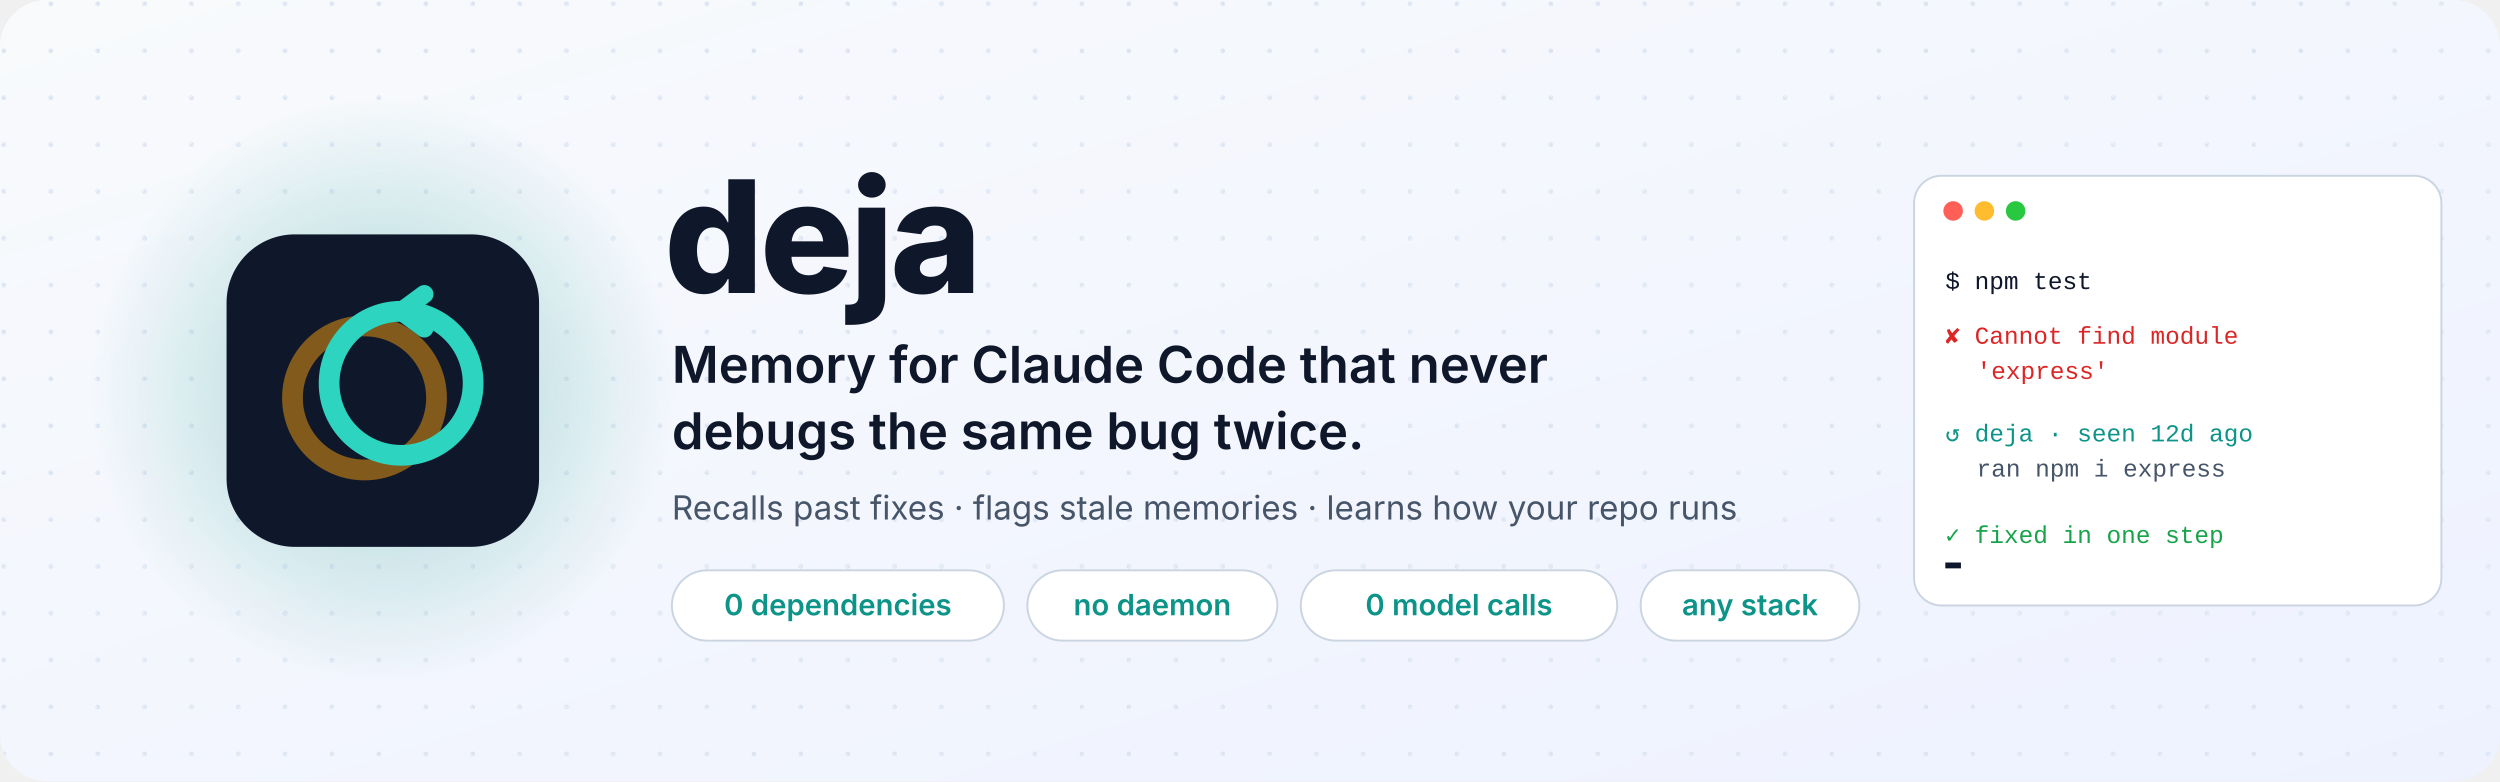
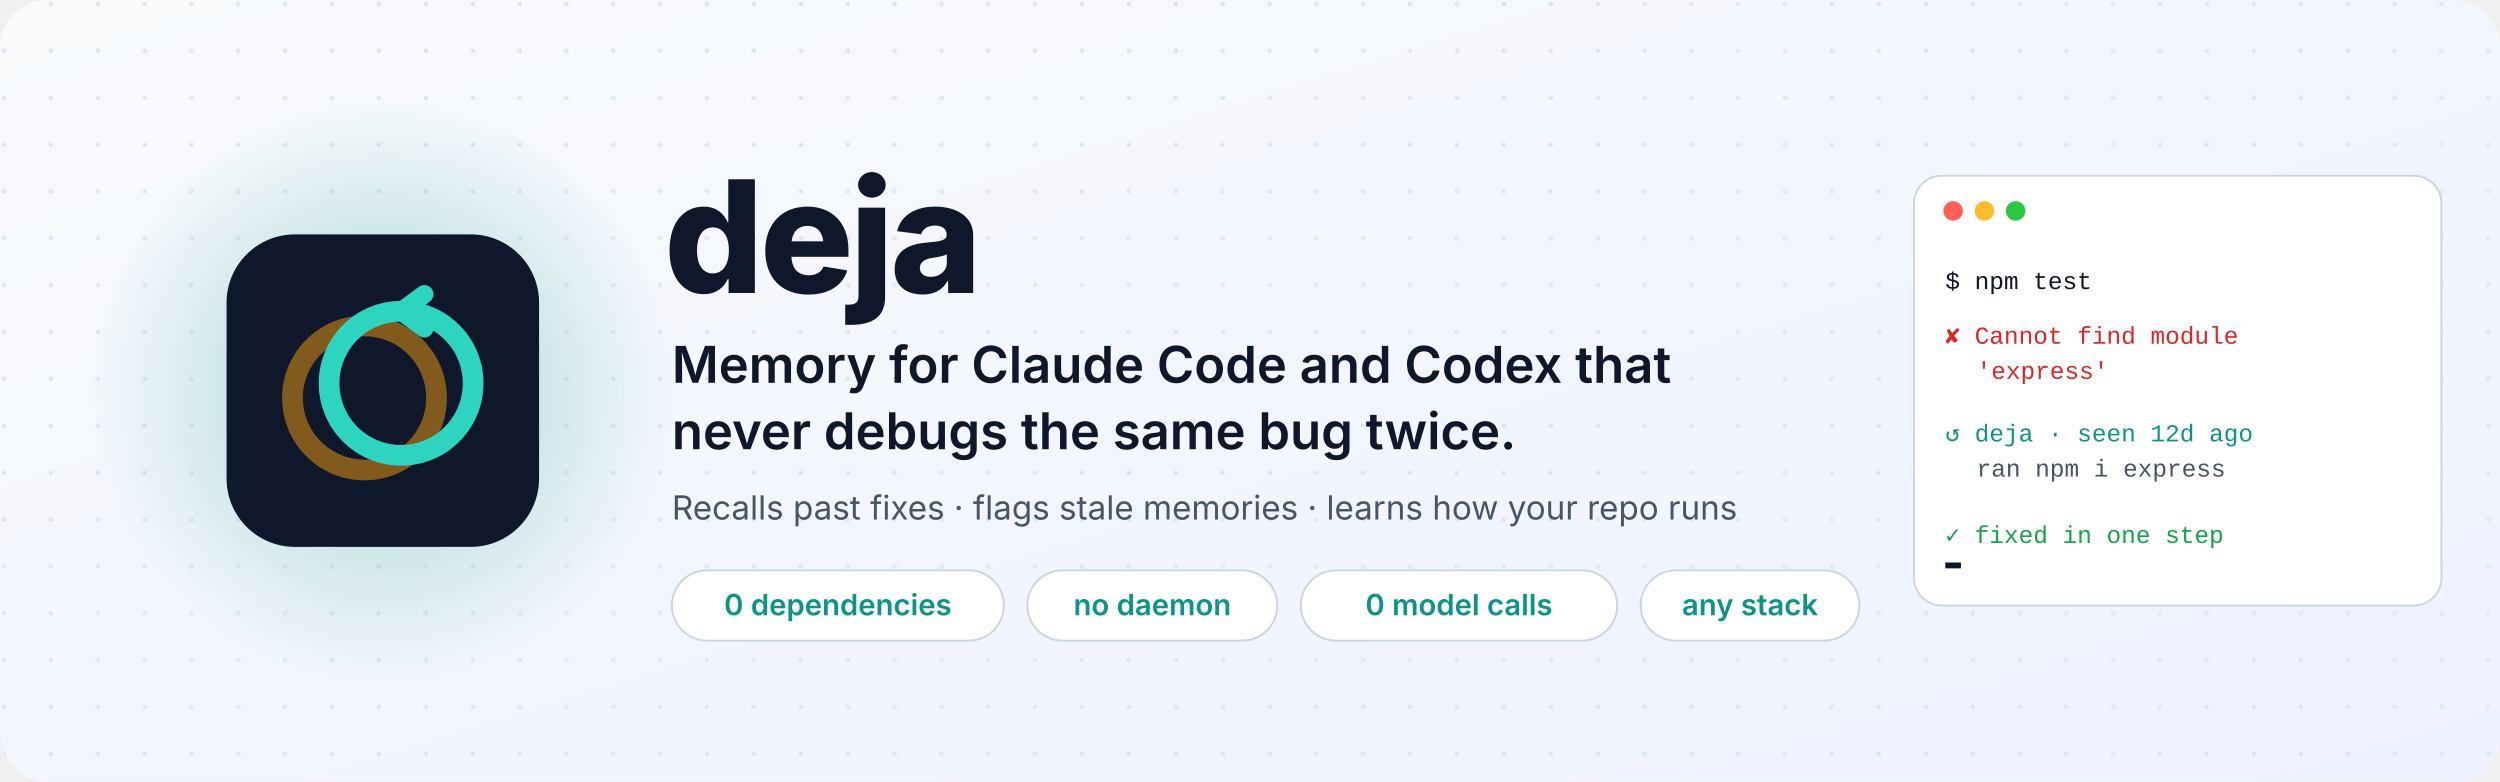
- <svg xmlns="http://www.w3.org/2000/svg" width="1280" height="400" viewBox="0 0 1280 400" role="img" aria-label="deja: memory for Claude Code that never debugs the same bug twice. Zero dependencies, no daemon, no extra model calls.">
+ <svg xmlns="http://www.w3.org/2000/svg" width="1280" height="400" viewBox="0 0 1280 400" role="img" aria-label="deja: memory for Claude Code and Codex that never debugs the same bug twice. Zero dependencies, no daemon, no extra model calls.">
  <defs>
    <linearGradient id="bg" x1="0" y1="0" x2="1" y2="1">
      <stop offset="0" stop-color="#f8fafc" />
      <stop offset="1" stop-color="#eef2ff" />
    </linearGradient>
    <pattern id="dots" width="24" height="24" patternUnits="userSpaceOnUse">
      <circle cx="2" cy="2" r="1.2" fill="#dbe3f0" />
    </pattern>
    <radialGradient id="glow" cx="0.5" cy="0.5" r="0.5">
      <stop offset="0" stop-color="#0d9488" stop-opacity="0.35" />
      <stop offset="1" stop-color="#0d9488" stop-opacity="0" />
    </radialGradient>
    <style>
      .t { font-family: -apple-system, BlinkMacSystemFont, "Segoe UI", Inter, Helvetica, Arial, sans-serif; }
      .m { font-family: ui-monospace, SFMono-Regular, Menlo, Consolas, "Liberation Mono", monospace; }
      .ring { transform-origin: 196px 200px; animation: echo 4s ease-out infinite; }
      .ring.r2 { animation-delay: 1.33s; } .ring.r3 { animation-delay: 2.66s; }
      @keyframes echo { 0% { transform: scale(0.55); opacity: 0.9; } 100% { transform: scale(1.9); opacity: 0; } }
      .l1, .l2, .l3, .l4 { animation: show 9s infinite both; }
      .l2 { animation-delay: 1.2s; } .l3 { animation-delay: 2.4s; } .l4 { animation-delay: 3.6s; }
      @keyframes show { 0% { opacity: 0; transform: translateY(6px); } 5% { opacity: 1; transform: none; } 85% { opacity: 1; } 95%, 100% { opacity: 0; } }
      .cursor { animation: blink 1s steps(1) infinite; } @keyframes blink { 50% { opacity: 0; } }
      @media (prefers-reduced-motion: reduce) { .ring, .l1, .l2, .l3, .l4, .cursor { animation: none; opacity: 1; } .ring { opacity: 0.25; } }
    </style>
  </defs>
  <rect width="1280" height="400" rx="24" fill="url(#bg)" />
  <rect width="1280" height="400" rx="24" fill="url(#dots)" />
  <circle cx="196" cy="200" r="150" fill="url(#glow)" />
  <g fill="none" stroke-width="3">
    <circle class="ring" cx="196" cy="200" r="70" stroke="#0d9488" />
    <circle class="ring r2" cx="196" cy="200" r="70" stroke="#0d9488" />
    <circle class="ring r3" cx="196" cy="200" r="70" stroke="#d97706" />
  </g>
  <g transform="translate(116 120) scale(0.3125)">
    <rect width="512" height="512" rx="112" fill="#0f172a" />
    <circle cx="226" cy="268" r="118" fill="none" stroke="#f59e0b" stroke-width="34" opacity="0.5" />
    <circle cx="286" cy="244" r="118" fill="none" stroke="#2dd4bf" stroke-width="34" />
    <path d="M286 126 l38 -28 M286 126 l38 28" stroke="#2dd4bf" stroke-width="30" stroke-linecap="round" fill="none" />
  </g>
  <text x="340" y="150" class="t" font-size="80" font-weight="800" fill="#0f172a" letter-spacing="-2">deja</text>
-   <text x="344" y="196" class="t" font-size="26" font-weight="600" fill="#0f172a">Memory for Claude Code that never</text>
-   <text x="344" y="230" class="t" font-size="26" font-weight="600" fill="#0f172a">debugs the same bug twice.</text>
+   <text x="344" y="196" class="t" font-size="26" font-weight="600" fill="#0f172a">Memory for Claude Code and Codex that</text>
+   <text x="344" y="230" class="t" font-size="26" font-weight="600" fill="#0f172a">never debugs the same bug twice.</text>
  <text x="344" y="266" class="t" font-size="17" fill="#475569">Recalls past fixes · flags stale memories · learns how your repo runs</text>
  <g class="t" font-size="15" font-weight="600">
    <rect x="344" y="292" width="170" height="36" rx="18" fill="#ffffff" stroke="#cbd5e1" />
    <text x="429" y="315" text-anchor="middle" fill="#0d9488">0 dependencies</text>
    <rect x="526" y="292" width="128" height="36" rx="18" fill="#ffffff" stroke="#cbd5e1" />
    <text x="590" y="315" text-anchor="middle" fill="#0d9488">no daemon</text>
    <rect x="666" y="292" width="162" height="36" rx="18" fill="#ffffff" stroke="#cbd5e1" />
    <text x="747" y="315" text-anchor="middle" fill="#0d9488">0 model calls</text>
    <rect x="840" y="292" width="112" height="36" rx="18" fill="#ffffff" stroke="#cbd5e1" />
    <text x="896" y="315" text-anchor="middle" fill="#0d9488">any stack</text>
  </g>
  <g transform="translate(980 90)">
    <rect width="270" height="220" rx="14" fill="#ffffff" stroke="#cbd5e1" />
    <circle cx="20" cy="18" r="5" fill="#ff5f57" />
    <circle cx="36" cy="18" r="5" fill="#febc2e" />
    <circle cx="52" cy="18" r="5" fill="#28c840" />
    <g class="m" font-size="12.5">
      <text class="l1" x="16" y="58" fill="#0f172a">$ npm test</text>
      <text class="l2" x="16" y="86" fill="#dc2626">✘ Cannot find module</text>
      <text class="l2" x="32" y="104" fill="#dc2626">'express'</text>
      <text class="l3" x="16" y="136" fill="#0d9488">↺ deja · seen 12d ago</text>
      <text class="l3" x="32" y="154" fill="#475569">ran npm i express</text>
      <text class="l4" x="16" y="188" fill="#16a34a">✓ fixed in one step</text>
      <rect class="cursor" x="16" y="198" width="8" height="3" fill="#0f172a" />
    </g>
  </g>
</svg>
